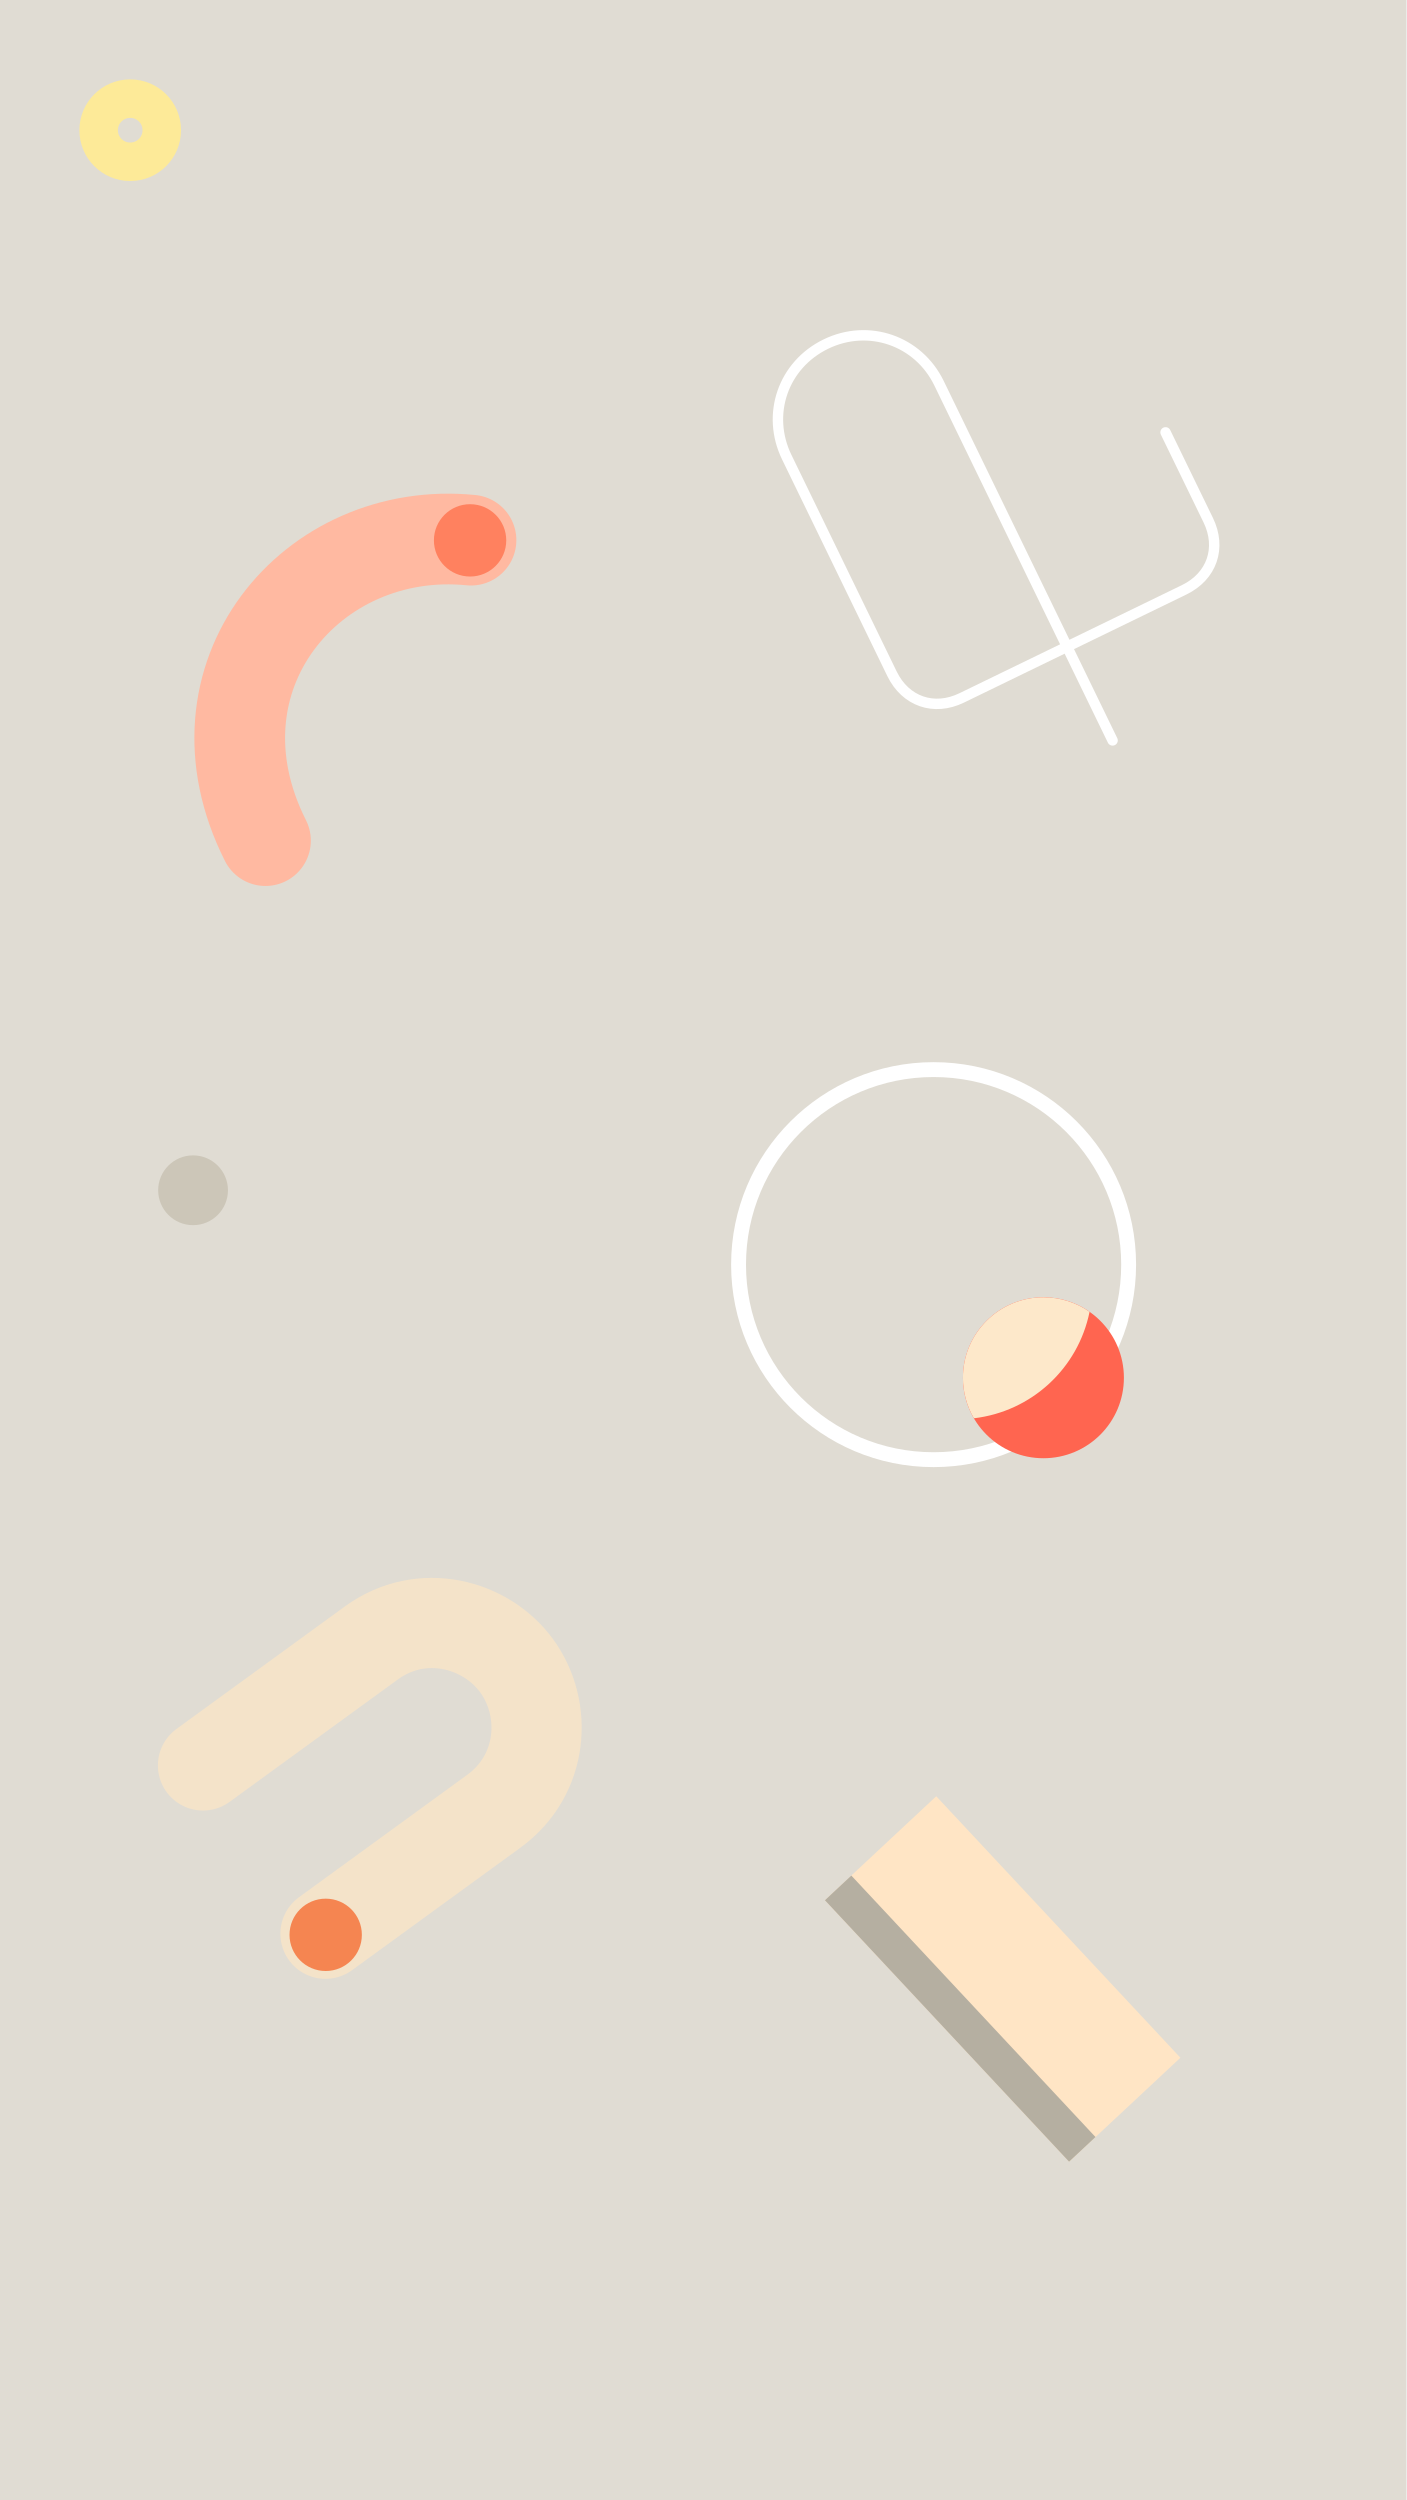
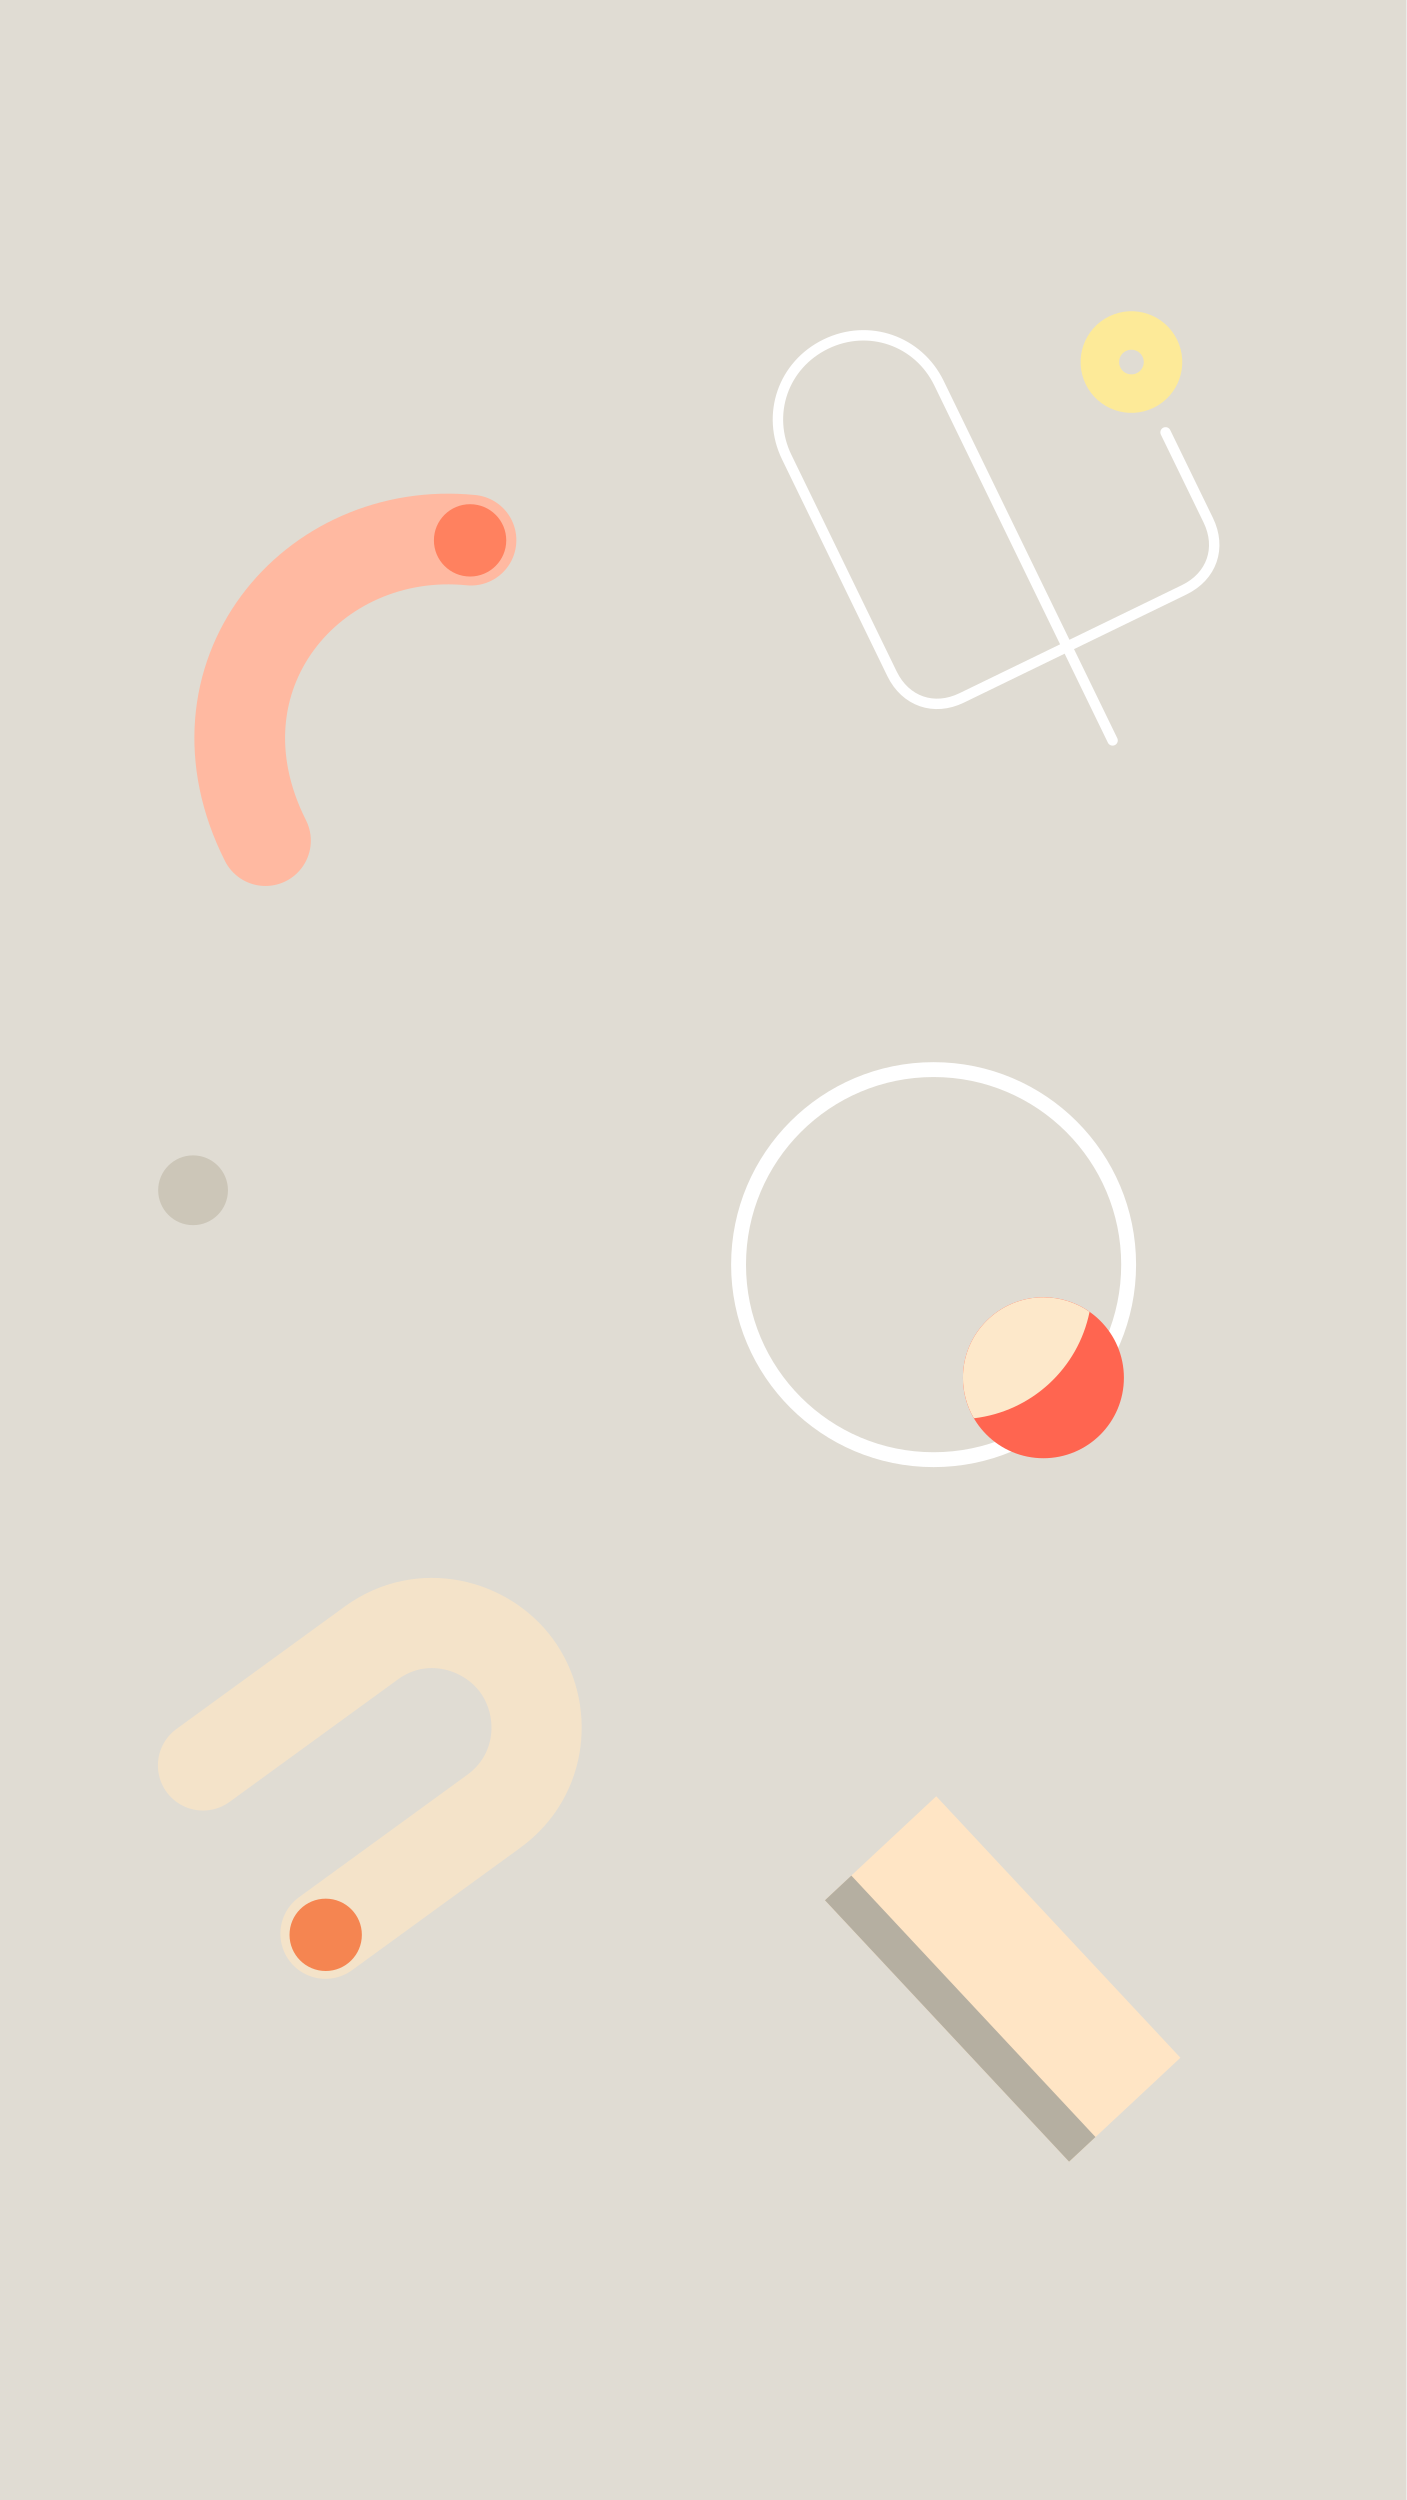
<svg xmlns="http://www.w3.org/2000/svg" id="svg8" version="1.1" viewBox="0 0 1080 1920">
  <rect id="rect833" width="1080" height="1920" x="0" y="0" fill="#e0dcd3" />
  <g id="g1000">
    <path id="path14" fill="none" stroke="#f4e3c9" stroke-linecap="round" stroke-width="69.28" d="M249.97 1485.11l129.26-94.05c38.42-27.94 41.62-78.67 17.61-111.66-23.57-32.4-72.97-45.76-111.66-17.6l-129.27 94.05" />
    <circle id="circle16" cx="250.13" cy="1485.95" r="27.78" fill="#f58551" />
  </g>
  <circle id="circle2" cx="717" cy="971.24" r="149.79" fill="none" stroke="#fff" stroke-linecap="round" stroke-linejoin="round" stroke-width="11.43" />
  <g id="g992">
    <circle id="circle6" cx="801.35" cy="1058.12" r="61.81" fill="#ff6550" />
    <path id="path8" fill="#fde8ca" d="m 801.345,996.311 a 61.806,61.806 0 0 0 -61.806,61.804 61.806,61.806 0 0 0 8.414,31.131 102.879,102.879 0 0 0 88.828,-81.767 61.806,61.806 0 0 0 -35.436,-11.168 z" />
  </g>
  <g id="g1004" transform="rotate(-43.04)">
    <rect id="rect79" width="117" height="274.76" x="-533.02" y="1499.01" fill="#ffe5c5" />
    <rect id="rect81" width="27.77" height="274.76" x="-533.02" y="1499.01" fill="#b5afa1" />
  </g>
  <circle id="circle85" cx="148.27" cy="914.13" r="26.8" fill="#ccc6b8" />
  <g id="g988">
    <path id="path10" fill="none" stroke="#ffb9a1" stroke-linecap="round" stroke-width="69.66" d="M203.89 645.6c-63.43-125.84 35.5-243 157.84-230.76" />
    <circle id="circle16-3" cx="361.02" cy="415" r="27.78" fill="#ff815f" />
  </g>
  <g id="g996">
    <path id="path932" fill="none" stroke="#fff" stroke-linecap="round" stroke-width="8" d="M854.46 568.64L721.16 294.3c-15.91-32.74-54.16-45.95-86.88-30.05-32.85 15.96-46.04 53.96-30.05 86.87l80.86 166.4c10.33 21.25 32.22 28.8 53.46 18.49l170.89-83.04c21.36-10.39 28.83-32.19 18.5-53.46l-32.79-67.46" />
-     <circle id="path940" fill="none" cx="100" cy="100" r="24.25" stroke="#fdea98" stroke-width="29.57" transform="rotate(0)" />
+     <circle id="path940" fill="none" cx="659.99" cy="629.91" r="24.25" stroke="#fdea98" stroke-width="29.57" transform="rotate(-25.92)" />
  </g>
</svg>
